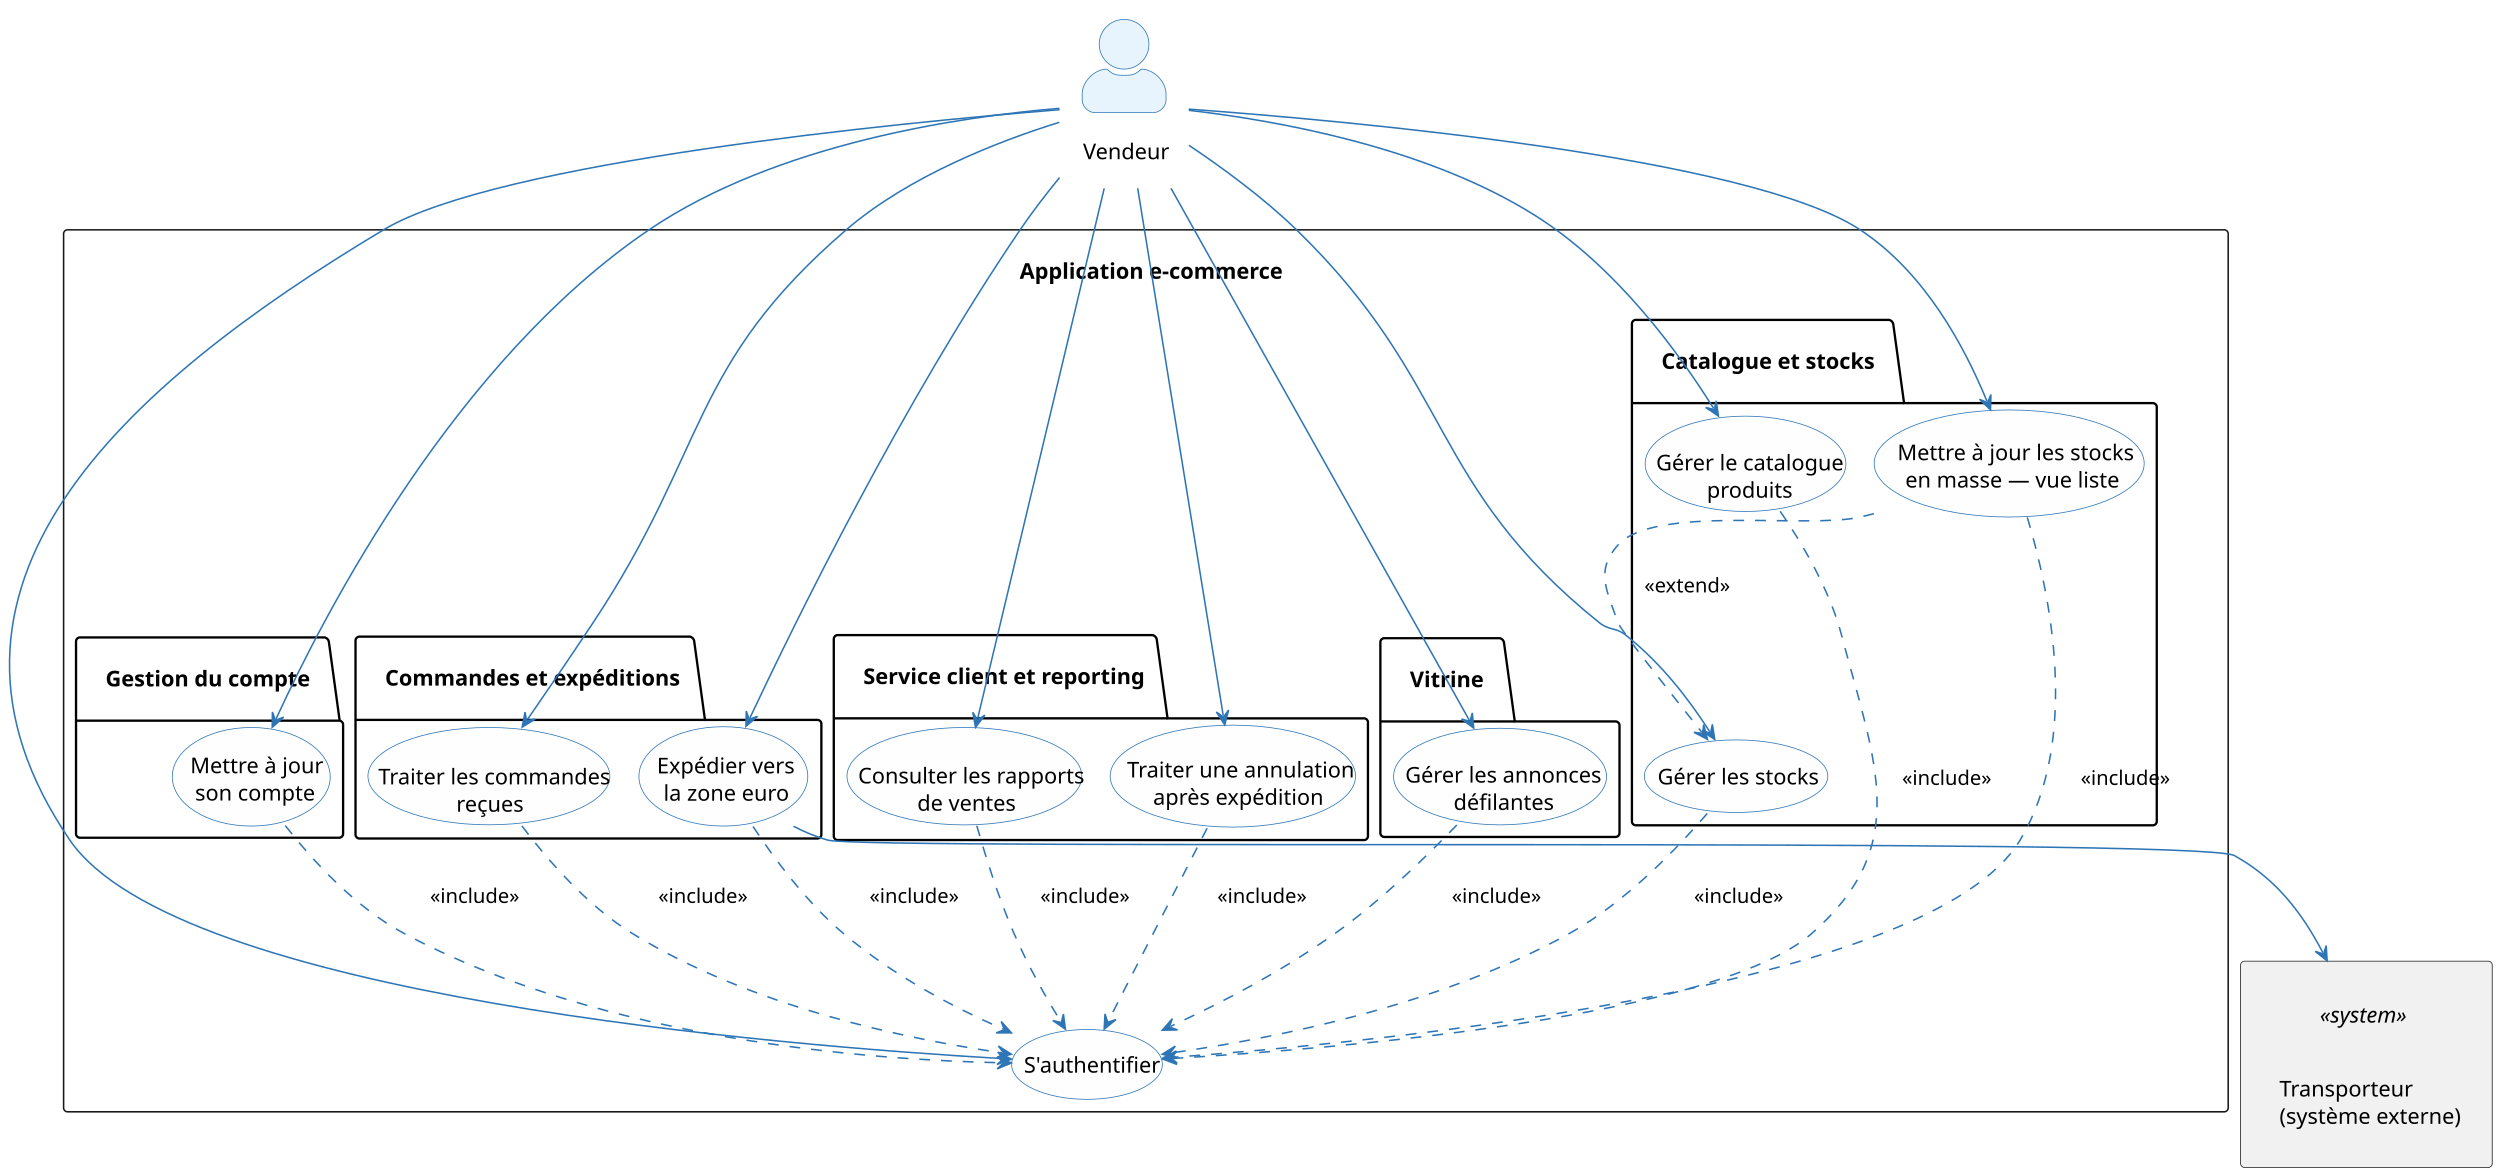
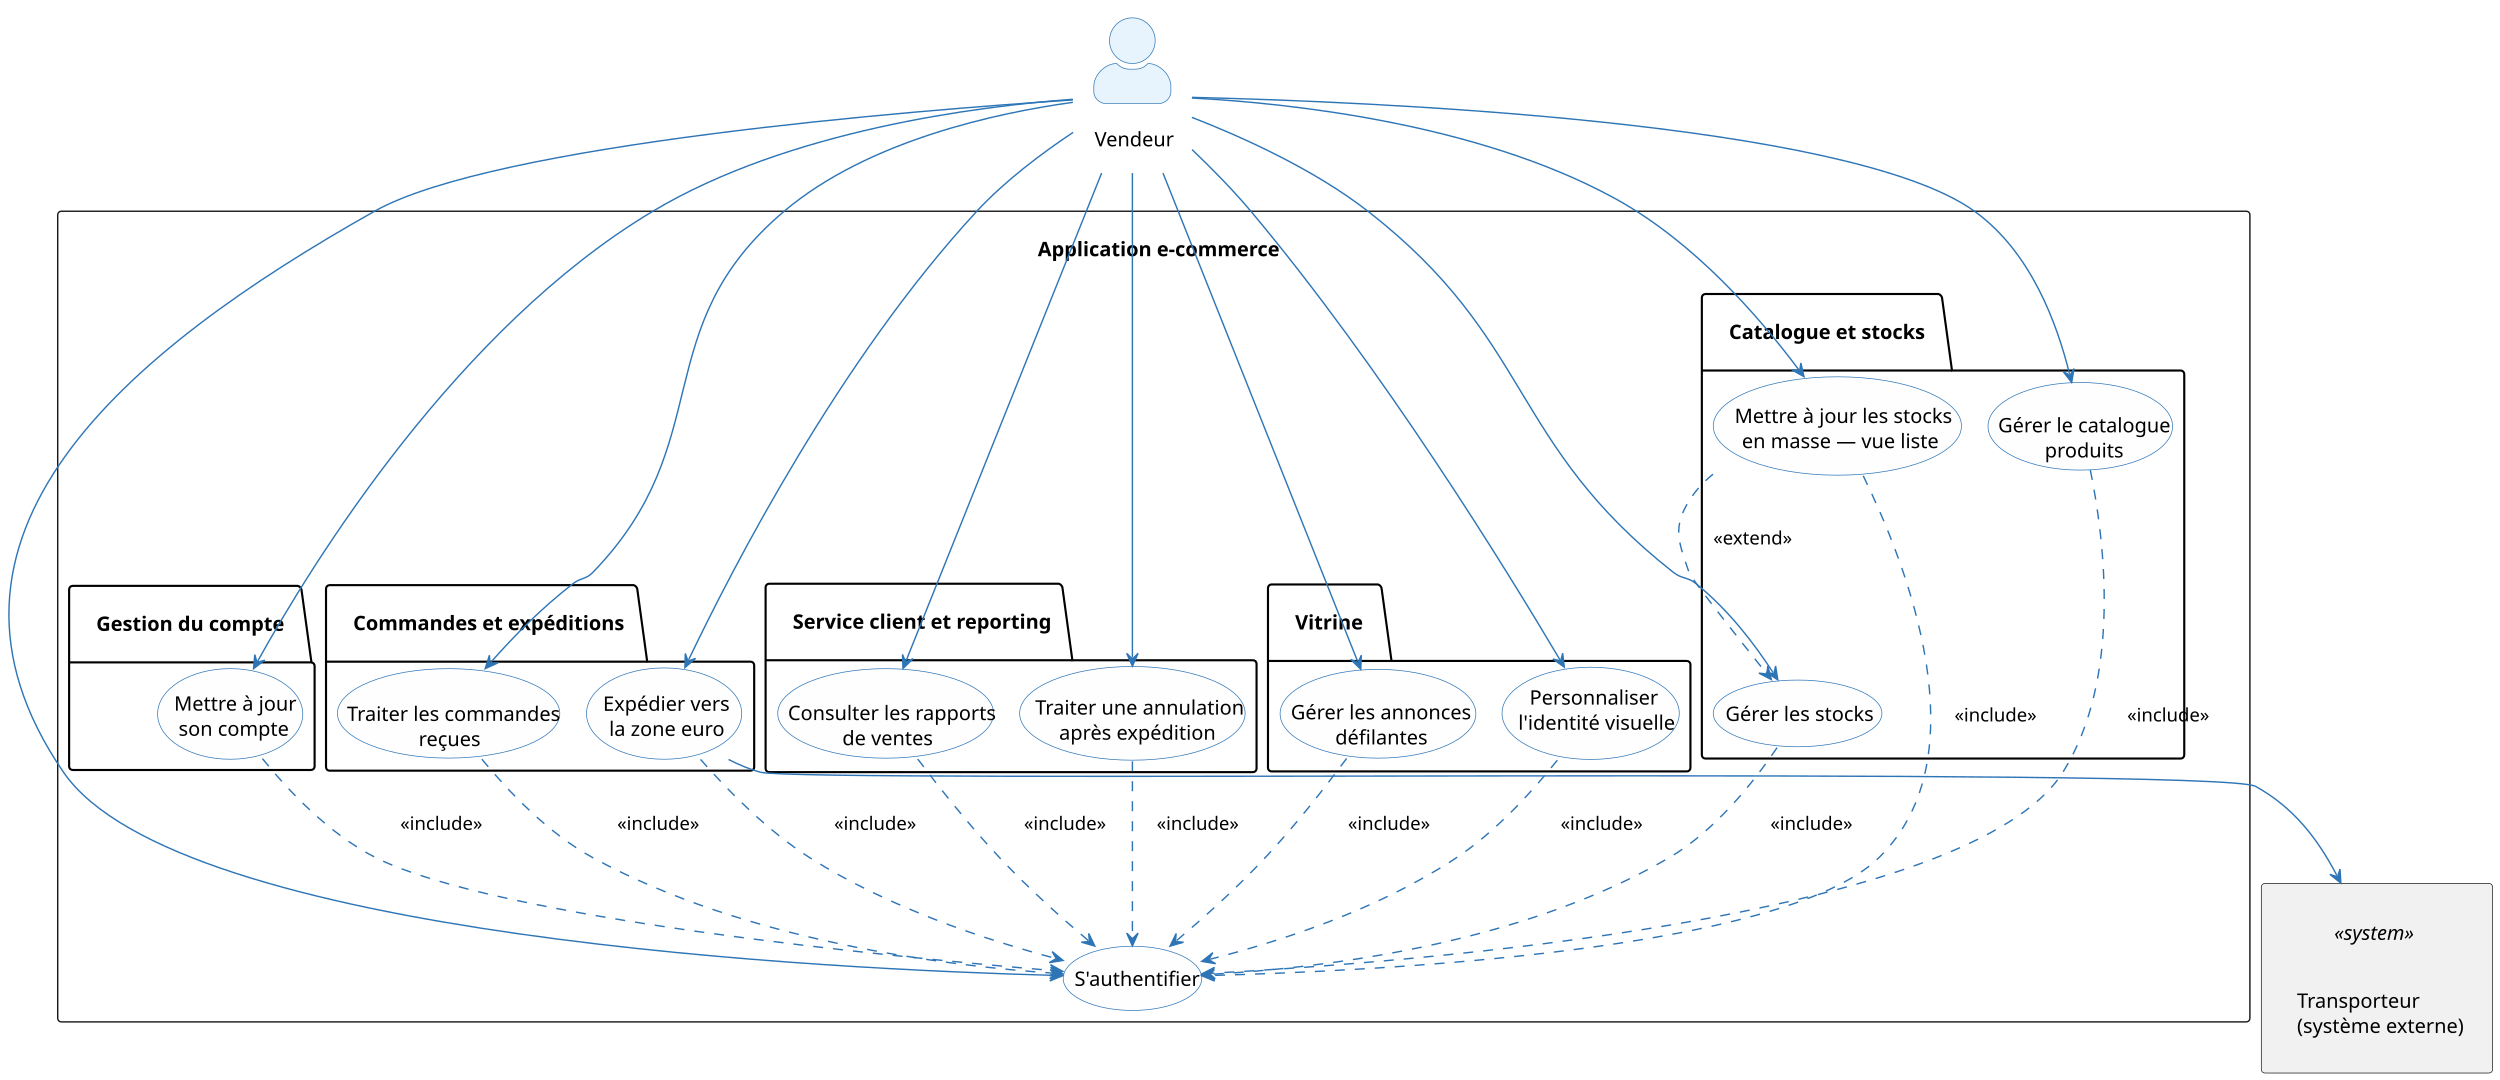
- <svg xmlns="http://www.w3.org/2000/svg" contentStyleType="text/css" data-diagram-type="DESCRIPTION" height="454.2px" preserveAspectRatio="none" style="width:966px;height:454px;background:#FFFFFF;" version="1.1" viewBox="0 0 966 454" width="966px" zoomAndPan="magnify">
+ <svg xmlns="http://www.w3.org/2000/svg" contentStyleType="text/css" data-diagram-type="DESCRIPTION" height="454.2px" preserveAspectRatio="none" style="width:1051px;height:454px;background:#FFFFFF;" version="1.1" viewBox="0 0 1051 454" width="1051.2px" zoomAndPan="magnify">
  <defs />
  <g>
    <g class="cluster" data-qualified-name="Application e-commerce" data-source-line="17" id="ent0004">
-       <rect fill="none" height="340.8" rx="1.5" ry="1.5" style="stroke:#181818;stroke-width:0.6;" width="836.4" x="24.575" y="88.8" />
-       <text fill="#000000" font-family="sans-serif" font-size="8.4" font-weight="bold" lengthAdjust="spacing" textLength="97.56" x="393.995" y="107.72">Application e-commerce</text>
+       <rect fill="none" height="340.8" rx="1.5" ry="1.5" style="stroke:#181818;stroke-width:0.6;" width="921.6" x="24.259" y="88.8" />
+       <text fill="#000000" font-family="sans-serif" font-size="8.4" font-weight="bold" lengthAdjust="spacing" textLength="97.56" x="436.279" y="107.72">Application e-commerce</text>
    </g>
    <g class="cluster" data-qualified-name="Application e-commerce.Gestion du compte" data-source-line="19" id="ent0006">
-       <path d="M30.875,246.3 L125.546,246.3 A2.25,2.25 0 0 1 127.046,247.8 L131.246,278.466 L131.075,278.466 A1.5,1.5 0 0 1 132.575,279.966 L132.575,322.2 A1.5,1.5 0 0 1 131.075,323.7 L30.875,323.7 A1.5,1.5 0 0 1 29.375,322.2 L29.375,247.8 A1.5,1.5 0 0 1 30.875,246.3" fill="none" style="stroke:#000000;stroke-width:0.9;" />
-       <line style="stroke:#000000;stroke-width:0.9;" x1="29.375" x2="131.246" y1="278.466" y2="278.466" />
-       <text fill="#000000" font-family="sans-serif" font-size="8.4" font-weight="bold" lengthAdjust="spacing" textLength="76.072" x="40.775" y="265.22">Gestion du compte</text>
+       <path d="M30.559,246.3 L125.231,246.3 A2.25,2.25 0 0 1 126.731,247.8 L130.931,278.466 L130.759,278.466 A1.5,1.5 0 0 1 132.259,279.966 L132.259,322.2 A1.5,1.5 0 0 1 130.759,323.7 L30.559,323.7 A1.5,1.5 0 0 1 29.059,322.2 L29.059,247.8 A1.5,1.5 0 0 1 30.559,246.3" fill="none" style="stroke:#000000;stroke-width:0.9;" />
+       <line style="stroke:#000000;stroke-width:0.9;" x1="29.059" x2="130.931" y1="278.466" y2="278.466" />
+       <text fill="#000000" font-family="sans-serif" font-size="8.4" font-weight="bold" lengthAdjust="spacing" textLength="76.072" x="40.459" y="265.22">Gestion du compte</text>
    </g>
    <g class="cluster" data-qualified-name="Application e-commerce.Catalogue et stocks" data-source-line="22" id="ent0008">
-       <path d="M632.075,123.6 L730.032,123.6 A2.25,2.25 0 0 1 731.532,125.1 L735.732,155.766 L831.875,155.766 A1.5,1.5 0 0 1 833.375,157.266 L833.375,317.4 A1.5,1.5 0 0 1 831.875,318.9 L632.075,318.9 A1.5,1.5 0 0 1 630.575,317.4 L630.575,125.1 A1.5,1.5 0 0 1 632.075,123.6" fill="none" style="stroke:#000000;stroke-width:0.9;" />
-       <line style="stroke:#000000;stroke-width:0.9;" x1="630.575" x2="735.732" y1="155.766" y2="155.766" />
-       <text fill="#000000" font-family="sans-serif" font-size="8.4" font-weight="bold" lengthAdjust="spacing" textLength="79.357" x="641.975" y="142.52">Catalogue et stocks</text>
+       <path d="M716.959,123.6 L814.916,123.6 A2.25,2.25 0 0 1 816.416,125.1 L820.616,155.766 L916.759,155.766 A1.5,1.5 0 0 1 918.259,157.266 L918.259,317.4 A1.5,1.5 0 0 1 916.759,318.9 L716.959,318.9 A1.5,1.5 0 0 1 715.459,317.4 L715.459,125.1 A1.5,1.5 0 0 1 716.959,123.6" fill="none" style="stroke:#000000;stroke-width:0.9;" />
+       <line style="stroke:#000000;stroke-width:0.9;" x1="715.459" x2="820.616" y1="155.766" y2="155.766" />
+       <text fill="#000000" font-family="sans-serif" font-size="8.4" font-weight="bold" lengthAdjust="spacing" textLength="79.357" x="726.859" y="142.52">Catalogue et stocks</text>
    </g>
    <g class="cluster" data-qualified-name="Application e-commerce.Commandes et exp.ditions" data-source-line="27" id="ent0012">
-       <path d="M138.875,246 L266.699,246 A2.25,2.25 0 0 1 268.199,247.5 L272.399,278.166 L315.875,278.166 A1.5,1.5 0 0 1 317.375,279.666 L317.375,322.5 A1.5,1.5 0 0 1 315.875,324 L138.875,324 A1.5,1.5 0 0 1 137.375,322.5 L137.375,247.5 A1.5,1.5 0 0 1 138.875,246" fill="none" style="stroke:#000000;stroke-width:0.9;" />
-       <line style="stroke:#000000;stroke-width:0.9;" x1="137.375" x2="272.399" y1="278.166" y2="278.166" />
-       <text fill="#000000" font-family="sans-serif" font-size="8.4" font-weight="bold" lengthAdjust="spacing" textLength="109.225" x="148.775" y="264.92">Commandes et expéditions</text>
+       <path d="M138.559,246 L266.384,246 A2.25,2.25 0 0 1 267.884,247.5 L272.084,278.166 L315.559,278.166 A1.5,1.5 0 0 1 317.059,279.666 L317.059,322.5 A1.5,1.5 0 0 1 315.559,324 L138.559,324 A1.5,1.5 0 0 1 137.059,322.5 L137.059,247.5 A1.5,1.5 0 0 1 138.559,246" fill="none" style="stroke:#000000;stroke-width:0.9;" />
+       <line style="stroke:#000000;stroke-width:0.9;" x1="137.059" x2="272.084" y1="278.166" y2="278.166" />
+       <text fill="#000000" font-family="sans-serif" font-size="8.4" font-weight="bold" lengthAdjust="spacing" textLength="109.225" x="148.459" y="264.92">Commandes et expéditions</text>
    </g>
    <g class="cluster" data-qualified-name="Application e-commerce.Service client et reporting" data-source-line="31" id="ent0015">
-       <path d="M323.675,245.4 L445.441,245.4 A2.25,2.25 0 0 1 446.941,246.9 L451.141,277.566 L527.075,277.566 A1.5,1.5 0 0 1 528.575,279.066 L528.575,323.1 A1.5,1.5 0 0 1 527.075,324.6 L323.675,324.6 A1.5,1.5 0 0 1 322.175,323.1 L322.175,246.9 A1.5,1.5 0 0 1 323.675,245.4" fill="none" style="stroke:#000000;stroke-width:0.9;" />
-       <line style="stroke:#000000;stroke-width:0.9;" x1="322.175" x2="451.141" y1="277.566" y2="277.566" />
-       <text fill="#000000" font-family="sans-serif" font-size="8.4" font-weight="bold" lengthAdjust="spacing" textLength="103.167" x="333.575" y="264.32">Service client et reporting</text>
+       <path d="M323.359,245.4 L445.126,245.4 A2.25,2.25 0 0 1 446.626,246.9 L450.826,277.566 L526.759,277.566 A1.5,1.5 0 0 1 528.259,279.066 L528.259,323.1 A1.5,1.5 0 0 1 526.759,324.6 L323.359,324.6 A1.5,1.5 0 0 1 321.859,323.1 L321.859,246.9 A1.5,1.5 0 0 1 323.359,245.4" fill="none" style="stroke:#000000;stroke-width:0.9;" />
+       <line style="stroke:#000000;stroke-width:0.9;" x1="321.859" x2="450.826" y1="277.566" y2="277.566" />
+       <text fill="#000000" font-family="sans-serif" font-size="8.4" font-weight="bold" lengthAdjust="spacing" textLength="103.167" x="333.259" y="264.32">Service client et reporting</text>
    </g>
    <g class="cluster" data-qualified-name="Application e-commerce.Vitrine" data-source-line="35" id="ent0018">
-       <path d="M534.875,246.6 L579.614,246.6 A2.25,2.25 0 0 1 581.114,248.1 L585.314,278.766 L624.275,278.766 A1.5,1.5 0 0 1 625.775,280.266 L625.775,321.9 A1.5,1.5 0 0 1 624.275,323.4 L534.875,323.4 A1.5,1.5 0 0 1 533.375,321.9 L533.375,248.1 A1.5,1.5 0 0 1 534.875,246.6" fill="none" style="stroke:#000000;stroke-width:0.9;" />
-       <line style="stroke:#000000;stroke-width:0.9;" x1="533.375" x2="585.314" y1="278.766" y2="278.766" />
-       <text fill="#000000" font-family="sans-serif" font-size="8.4" font-weight="bold" lengthAdjust="spacing" textLength="26.139" x="544.775" y="265.52">Vitrine</text>
+       <path d="M534.559,245.7 L579.298,245.7 A2.25,2.25 0 0 1 580.798,247.2 L584.998,277.866 L709.159,277.866 A1.5,1.5 0 0 1 710.659,279.366 L710.659,322.8 A1.5,1.5 0 0 1 709.159,324.3 L534.559,324.3 A1.5,1.5 0 0 1 533.059,322.8 L533.059,247.2 A1.5,1.5 0 0 1 534.559,245.7" fill="none" style="stroke:#000000;stroke-width:0.9;" />
+       <line style="stroke:#000000;stroke-width:0.9;" x1="533.059" x2="584.998" y1="277.866" y2="277.866" />
+       <text fill="#000000" font-family="sans-serif" font-size="8.4" font-weight="bold" lengthAdjust="spacing" textLength="26.139" x="544.459" y="264.62">Vitrine</text>
    </g>
    <g class="entity" data-qualified-name="Vendor" data-source-line="14" id="ent0002">
-       <ellipse cx="434.354" cy="17.1" fill="#E8F4FD" rx="9.6" ry="9.6" style="stroke:#2E75B6;stroke-width:0.3;" />
-       <path d="M434.354,29.1 C436.754,29.1 438.554,29.1 440.954,26.7 C445.754,26.7 450.554,31.5 450.554,36.3 L450.554,38.7 C450.554,41.1 448.154,43.5 445.754,43.5 L422.954,43.5 C420.554,43.5 418.154,41.1 418.154,38.7 L418.154,36.3 C418.154,31.5 422.954,26.7 427.754,26.7 C430.154,29.1 431.954,29.1 434.354,29.1" fill="#E8F4FD" style="stroke:#2E75B6;stroke-width:0.3;" />
-       <text fill="#000000" font-family="sans-serif" font-size="8.4" lengthAdjust="spacing" textLength="31.758" x="418.475" y="61.52">Vendeur</text>
+       <ellipse cx="476.038" cy="17.1" fill="#E8F4FD" rx="9.6" ry="9.6" style="stroke:#2E75B6;stroke-width:0.3;" />
+       <path d="M476.038,29.1 C478.438,29.1 480.238,29.1 482.638,26.7 C487.438,26.7 492.238,31.5 492.238,36.3 L492.238,38.7 C492.238,41.1 489.838,43.5 487.438,43.5 L464.638,43.5 C462.238,43.5 459.838,41.1 459.838,38.7 L459.838,36.3 C459.838,31.5 464.638,26.7 469.438,26.7 C471.838,29.1 473.638,29.1 476.038,29.1" fill="#E8F4FD" style="stroke:#2E75B6;stroke-width:0.3;" />
+       <text fill="#000000" font-family="sans-serif" font-size="8.4" lengthAdjust="spacing" textLength="31.758" x="460.159" y="61.52">Vendeur</text>
    </g>
    <g class="entity" data-qualified-name="Carrier" data-source-line="15" id="ent0003">
-       <rect fill="#F1F1F1" height="79.697" rx="1.5" ry="1.5" style="stroke:#181818;stroke-width:0.3;" width="97.221" x="865.775" y="371.4" />
-       <text fill="#000000" font-family="sans-serif" font-size="8.4" font-style="italic" lengthAdjust="spacing" textLength="35.946" x="896.412" y="395.12">«system»</text>
-       <text fill="#000000" font-family="sans-serif" font-size="8.4" lengthAdjust="spacing" textLength="48.087" x="880.775" y="423.685">Transporteur</text>
-       <text fill="#000000" font-family="sans-serif" font-size="8.4" lengthAdjust="spacing" textLength="67.221" x="880.775" y="434.251">(système externe)</text>
+       <rect fill="#F1F1F1" height="79.697" rx="1.5" ry="1.5" style="stroke:#181818;stroke-width:0.3;" width="97.221" x="950.659" y="371.4" />
+       <text fill="#000000" font-family="sans-serif" font-size="8.4" font-style="italic" lengthAdjust="spacing" textLength="35.946" x="981.296" y="395.12">«system»</text>
+       <text fill="#000000" font-family="sans-serif" font-size="8.4" lengthAdjust="spacing" textLength="48.087" x="965.659" y="423.685">Transporteur</text>
+       <text fill="#000000" font-family="sans-serif" font-size="8.4" lengthAdjust="spacing" textLength="67.221" x="965.659" y="434.251">(système externe)</text>
    </g>
    <g class="entity" data-qualified-name="Application e-commerce.UC_V_AUTH" data-source-line="18" id="ent0005">
-       <ellipse cx="420.007" cy="411.294" fill="#FEFEFE" rx="29.132" ry="13.494" style="stroke:#2E75B6;stroke-width:0.3;" />
-       <text fill="#000000" font-family="sans-serif" font-size="8.4" lengthAdjust="spacing" textLength="48.768" x="395.623" y="414.476">S'authentifier</text>
+       <ellipse cx="476.091" cy="411.294" fill="#FEFEFE" rx="29.132" ry="13.494" style="stroke:#2E75B6;stroke-width:0.3;" />
+       <text fill="#000000" font-family="sans-serif" font-size="8.4" lengthAdjust="spacing" textLength="48.768" x="451.707" y="414.476">S'authentifier</text>
    </g>
    <g class="entity" data-qualified-name="Application e-commerce.Gestion du compte.UC_V0" data-source-line="20" id="ent0007">
-       <ellipse cx="97.089" cy="300.146" fill="#FEFEFE" rx="30.514" ry="19.046" style="stroke:#2E75B6;stroke-width:0.3;" />
-       <text fill="#000000" font-family="sans-serif" font-size="8.4" lengthAdjust="spacing" textLength="47.152" x="73.513" y="298.767">Mettre à jour</text>
-       <text fill="#000000" font-family="sans-serif" font-size="8.4" lengthAdjust="spacing" textLength="43.423" x="75.377" y="309.332">son compte</text>
+       <ellipse cx="96.773" cy="300.146" fill="#FEFEFE" rx="30.514" ry="19.046" style="stroke:#2E75B6;stroke-width:0.3;" />
+       <text fill="#000000" font-family="sans-serif" font-size="8.4" lengthAdjust="spacing" textLength="47.152" x="73.197" y="298.767">Mettre à jour</text>
+       <text fill="#000000" font-family="sans-serif" font-size="8.4" lengthAdjust="spacing" textLength="43.423" x="75.061" y="309.332">son compte</text>
    </g>
    <g class="entity" data-qualified-name="Application e-commerce.Catalogue et stocks.UC_V1" data-source-line="23" id="ent0009">
-       <ellipse cx="674.464" cy="179.217" fill="#FEFEFE" rx="38.79" ry="18.417" style="stroke:#2E75B6;stroke-width:0.3;" />
-       <text fill="#000000" font-family="sans-serif" font-size="8.4" lengthAdjust="spacing" textLength="69.107" x="639.911" y="181.752">Gérer le catalogue</text>
-       <text fill="#000000" font-family="sans-serif" font-size="8.4" lengthAdjust="spacing" textLength="29.884" x="659.522" y="192.318">produits</text>
+       <ellipse cx="874.549" cy="179.217" fill="#FEFEFE" rx="38.79" ry="18.417" style="stroke:#2E75B6;stroke-width:0.3;" />
+       <text fill="#000000" font-family="sans-serif" font-size="8.4" lengthAdjust="spacing" textLength="69.107" x="839.995" y="181.752">Gérer le catalogue</text>
+       <text fill="#000000" font-family="sans-serif" font-size="8.4" lengthAdjust="spacing" textLength="29.884" x="859.607" y="192.318">produits</text>
    </g>
    <g class="entity" data-qualified-name="Application e-commerce.Catalogue et stocks.UC_V2" data-source-line="24" id="ent0010">
-       <ellipse cx="670.825" cy="299.917" fill="#FEFEFE" rx="35.45" ry="14.017" style="stroke:#2E75B6;stroke-width:0.3;" />
-       <text fill="#000000" font-family="sans-serif" font-size="8.4" lengthAdjust="spacing" textLength="60.683" x="640.484" y="303.099">Gérer les stocks</text>
+       <ellipse cx="755.709" cy="299.917" fill="#FEFEFE" rx="35.45" ry="14.017" style="stroke:#2E75B6;stroke-width:0.3;" />
+       <text fill="#000000" font-family="sans-serif" font-size="8.4" lengthAdjust="spacing" textLength="60.683" x="725.368" y="303.099">Gérer les stocks</text>
    </g>
    <g class="entity" data-qualified-name="Application e-commerce.Catalogue et stocks.UC_V10" data-source-line="25" id="ent0011">
-       <ellipse cx="776.347" cy="179.087" fill="#FEFEFE" rx="52.172" ry="20.687" style="stroke:#2E75B6;stroke-width:0.3;" />
-       <text fill="#000000" font-family="sans-serif" font-size="8.4" lengthAdjust="spacing" textLength="86.362" x="733.166" y="177.828">Mettre à jour les stocks</text>
-       <text fill="#000000" font-family="sans-serif" font-size="8.4" lengthAdjust="spacing" textLength="80.3" x="736.197" y="188.393">en masse — vue liste</text>
+       <ellipse cx="772.431" cy="179.087" fill="#FEFEFE" rx="52.172" ry="20.687" style="stroke:#2E75B6;stroke-width:0.3;" />
+       <text fill="#000000" font-family="sans-serif" font-size="8.4" lengthAdjust="spacing" textLength="86.362" x="729.25" y="177.828">Mettre à jour les stocks</text>
+       <text fill="#000000" font-family="sans-serif" font-size="8.4" lengthAdjust="spacing" textLength="80.3" x="732.281" y="188.393">en masse — vue liste</text>
    </g>
    <g class="entity" data-qualified-name="Application e-commerce.Commandes et exp.ditions.UC_V3" data-source-line="28" id="ent0013">
-       <ellipse cx="188.913" cy="299.902" fill="#FEFEFE" rx="46.738" ry="18.802" style="stroke:#2E75B6;stroke-width:0.3;" />
-       <text fill="#000000" font-family="sans-serif" font-size="8.4" lengthAdjust="spacing" textLength="85.427" x="146.199" y="303.085">Traiter les commandes</text>
-       <text fill="#000000" font-family="sans-serif" font-size="8.4" lengthAdjust="spacing" textLength="25.212" x="176.307" y="313.651">reçues</text>
+       <ellipse cx="188.597" cy="299.902" fill="#FEFEFE" rx="46.738" ry="18.802" style="stroke:#2E75B6;stroke-width:0.3;" />
+       <text fill="#000000" font-family="sans-serif" font-size="8.4" lengthAdjust="spacing" textLength="85.427" x="145.883" y="303.085">Traiter les commandes</text>
+       <text fill="#000000" font-family="sans-serif" font-size="8.4" lengthAdjust="spacing" textLength="25.212" x="175.991" y="313.651">reçues</text>
    </g>
    <g class="entity" data-qualified-name="Application e-commerce.Commandes et exp.ditions.UC_V4" data-source-line="29" id="ent0014">
-       <ellipse cx="279.502" cy="299.993" fill="#FEFEFE" rx="32.627" ry="19.193" style="stroke:#2E75B6;stroke-width:0.3;" />
-       <text fill="#000000" font-family="sans-serif" font-size="8.4" lengthAdjust="spacing" textLength="51.356" x="253.824" y="298.834">Expédier vers</text>
-       <text fill="#000000" font-family="sans-serif" font-size="8.4" lengthAdjust="spacing" textLength="46.233" x="256.386" y="309.4">la zone euro</text>
+       <ellipse cx="279.186" cy="299.993" fill="#FEFEFE" rx="32.627" ry="19.193" style="stroke:#2E75B6;stroke-width:0.3;" />
+       <text fill="#000000" font-family="sans-serif" font-size="8.4" lengthAdjust="spacing" textLength="51.356" x="253.508" y="298.834">Expédier vers</text>
+       <text fill="#000000" font-family="sans-serif" font-size="8.4" lengthAdjust="spacing" textLength="46.233" x="256.07" y="309.4">la zone euro</text>
    </g>
    <g class="entity" data-qualified-name="Application e-commerce.Service client et reporting.UC_V6" data-source-line="32" id="ent0016">
-       <ellipse cx="372.647" cy="299.921" fill="#FEFEFE" rx="45.372" ry="18.821" style="stroke:#2E75B6;stroke-width:0.3;" />
-       <text fill="#000000" font-family="sans-serif" font-size="8.4" lengthAdjust="spacing" textLength="82.171" x="331.562" y="302.719">Consulter les rapports</text>
-       <text fill="#000000" font-family="sans-serif" font-size="8.4" lengthAdjust="spacing" textLength="36.426" x="354.434" y="313.284">de ventes</text>
+       <ellipse cx="372.331" cy="299.921" fill="#FEFEFE" rx="45.372" ry="18.821" style="stroke:#2E75B6;stroke-width:0.3;" />
+       <text fill="#000000" font-family="sans-serif" font-size="8.4" lengthAdjust="spacing" textLength="82.171" x="331.246" y="302.719">Consulter les rapports</text>
+       <text fill="#000000" font-family="sans-serif" font-size="8.4" lengthAdjust="spacing" textLength="36.426" x="354.118" y="313.284">de ventes</text>
    </g>
    <g class="entity" data-qualified-name="Application e-commerce.Service client et reporting.UC_V8" data-source-line="33" id="ent0017">
-       <ellipse cx="476.374" cy="299.894" fill="#FEFEFE" rx="47.4" ry="19.694" style="stroke:#2E75B6;stroke-width:0.3;" />
-       <text fill="#000000" font-family="sans-serif" font-size="8.4" lengthAdjust="spacing" textLength="81.719" x="435.515" y="300.416">Traiter une annulation</text>
-       <text fill="#000000" font-family="sans-serif" font-size="8.4" lengthAdjust="spacing" textLength="61.642" x="445.553" y="310.981">après expédition</text>
+       <ellipse cx="476.059" cy="299.894" fill="#FEFEFE" rx="47.4" ry="19.694" style="stroke:#2E75B6;stroke-width:0.3;" />
+       <text fill="#000000" font-family="sans-serif" font-size="8.4" lengthAdjust="spacing" textLength="81.719" x="435.199" y="300.416">Traiter une annulation</text>
+       <text fill="#000000" font-family="sans-serif" font-size="8.4" lengthAdjust="spacing" textLength="61.642" x="445.237" y="310.981">après expédition</text>
    </g>
    <g class="entity" data-qualified-name="Application e-commerce.Vitrine.UC_V9" data-source-line="36" id="ent0019">
-       <ellipse cx="579.622" cy="300.063" fill="#FEFEFE" rx="41.147" ry="18.663" style="stroke:#2E75B6;stroke-width:0.3;" />
-       <text fill="#000000" font-family="sans-serif" font-size="8.4" lengthAdjust="spacing" textLength="73.307" x="542.968" y="302.397">Gérer les annonces</text>
-       <text fill="#000000" font-family="sans-serif" font-size="8.4" lengthAdjust="spacing" textLength="35.958" x="561.643" y="312.962">défilantes</text>
-     </g>
-     <g class="link" data-entity-1="ent0002" data-entity-2="ent0005" data-link-type="dependency" id="lnk20">
-       <polygon fill="#2E75B6" points="390.77,409.246,385.519,406.536,387.776,409.071,385.24,411.328,390.77,409.246" style="stroke:#2E75B6;stroke-width:0.6;" />
-       <path d="M409.429,42.382 C348.209,47.363 192.322,62.357 148.175,88.8 C47.088,149.349 -39.416,227.251 26.975,324.6 C68.346,385.263 303.252,404.149 387.176,409.036" fill="none" style="stroke:#2E75B6;stroke-width:0.6;" />
-     </g>
-     <g class="link" data-entity-1="ent0002" data-entity-2="ent0007" data-link-type="dependency" id="lnk21">
-       <polygon fill="#2E75B6" points="105.183,281.021,109.618,277.116,106.435,278.295,105.256,275.112,105.183,281.021" style="stroke:#2E75B6;stroke-width:0.6;" />
-       <path d="M409.359,41.863 C371.885,44.987 300.294,55.237 250.775,88.8 C175.76,139.643 125.621,236.535 106.686,277.749" fill="none" style="stroke:#2E75B6;stroke-width:0.6;" />
-     </g>
-     <g class="link" data-entity-1="ent0002" data-entity-2="ent0009" data-link-type="dependency" id="lnk22">
-       <polygon fill="#2E75B6" points="663.997,160.759,663.159,154.91,662.402,158.218,659.093,157.462,663.997,160.759" style="stroke:#2E75B6;stroke-width:0.6;" />
-       <path d="M459.359,42.628 C492.322,46.416 551.1,56.635 593.375,83.4 C624.8,103.296 648.559,136.166 662.083,157.71" fill="none" style="stroke:#2E75B6;stroke-width:0.6;" />
-     </g>
-     <g class="link" data-entity-1="ent0002" data-entity-2="ent0010" data-link-type="dependency" id="lnk23">
-       <polygon fill="#2E75B6" points="662.583,285.729,661.67,279.89,660.955,283.208,657.637,282.494,662.583,285.729" style="stroke:#2E75B6;stroke-width:0.6;" />
-       <path d="M459.42,56.153 C472.505,64.932 488.372,76.56 500.975,88.8 C562.079,148.146 551.58,187.238 617.975,240.6 C621.88,243.739 624.252,242.283 628.175,245.4 C642.48,256.765 652.949,270.809 660.63,282.704" fill="none" style="stroke:#2E75B6;stroke-width:0.6;" />
-     </g>
-     <g class="link" data-entity-1="ent0002" data-entity-2="ent0011" data-link-type="dependency" id="lnk24">
-       <polygon fill="#2E75B6" points="769.136,158.365,769.296,152.458,767.992,155.592,764.859,154.288,769.136,158.365" style="stroke:#2E75B6;stroke-width:0.6;" />
-       <path d="M459.311,42.166 C520.485,46.651 676.108,60.596 718.775,88.8 C744.017,105.486 759.139,134.119 767.764,155.037" fill="none" style="stroke:#2E75B6;stroke-width:0.6;" />
-     </g>
-     <g class="link" data-entity-1="ent0002" data-entity-2="ent0013" data-link-type="dependency" id="lnk25">
-       <polygon fill="#2E75B6" points="201.779,280.95,206.821,277.868,203.482,278.481,202.87,275.142,201.779,280.95" style="stroke:#2E75B6;stroke-width:0.6;" />
-       <path d="M409.305,47.26 C385.966,54.527 351.228,67.931 326.975,88.8 C266.14,141.147 273.56,173.734 229.175,240.6 C220.147,254.2 211.786,266.445 203.823,277.987" fill="none" style="stroke:#2E75B6;stroke-width:0.6;" />
-     </g>
-     <g class="link" data-entity-1="ent0002" data-entity-2="ent0014" data-link-type="dependency" id="lnk26">
-       <polygon fill="#2E75B6" points="288.231,280.666,292.702,276.803,289.508,277.952,288.359,274.759,288.231,280.666" style="stroke:#2E75B6;stroke-width:0.6;" />
-       <path d="M409.395,68.639 C404.122,75.08 398.769,82.029 394.175,88.8 C348.596,155.964 307.494,239.744 289.764,277.409" fill="none" style="stroke:#2E75B6;stroke-width:0.6;" />
-     </g>
-     <g class="link" data-entity-1="ent0002" data-entity-2="ent0016" data-link-type="dependency" id="lnk27">
-       <polygon fill="#2E75B6" points="376.958,281.036,380.547,276.341,377.655,278.118,375.878,275.226,376.958,281.036" style="stroke:#2E75B6;stroke-width:0.6;" />
-       <path d="M426.673,72.766 C413.568,127.665 388.182,234.017 377.794,277.534" fill="none" style="stroke:#2E75B6;stroke-width:0.6;" />
-     </g>
-     <g class="link" data-entity-1="ent0002" data-entity-2="ent0017" data-link-type="dependency" id="lnk28">
-       <polygon fill="#2E75B6" points="473.237,280.058,474.741,274.343,472.757,277.097,470.003,275.112,473.237,280.058" style="stroke:#2E75B6;stroke-width:0.6;" />
-       <path d="M439.609,72.766 C448.449,127.258 465.496,232.34 472.661,276.504" fill="none" style="stroke:#2E75B6;stroke-width:0.6;" />
-     </g>
-     <g class="link" data-entity-1="ent0002" data-entity-2="ent0019" data-link-type="dependency" id="lnk29">
-       <polygon fill="#2E75B6" points="569.456,281.357,568.908,275.473,567.988,278.74,564.721,277.821,569.456,281.357" style="stroke:#2E75B6;stroke-width:0.6;" />
-       <path d="M452.471,72.766 C483.336,127.801 543.413,234.921 567.695,278.217" fill="none" style="stroke:#2E75B6;stroke-width:0.6;" />
-     </g>
-     <g class="link" data-entity-1="ent0007" data-entity-2="ent0005" data-link-type="dependency" id="lnk30">
-       <polygon fill="#2E75B6" points="390.761,410.744,385.414,408.228,387.762,410.679,385.311,413.027,390.761,410.744" style="stroke:#2E75B6;stroke-width:0.6;" />
-       <path d="M110.237,319.029 C120.943,332.695 137.33,350.619 155.975,360.6 C233.502,402.104 336.394,409.572 387.162,410.666" fill="none" style="stroke:#2E75B6;stroke-width:0.6;stroke-dasharray:4.2,4.2;" />
-       <text fill="#000000" font-family="sans-serif" font-size="7.8" lengthAdjust="spacing" textLength="33.394" x="166.175" y="348.897">«include»</text>
-     </g>
-     <g class="link" data-entity-1="ent0009" data-entity-2="ent0005" data-link-type="dependency" id="lnk31">
-       <polygon fill="#2E75B6" points="449.242,409.223,454.775,411.298,452.237,409.045,454.49,406.507,449.242,409.223" style="stroke:#2E75B6;stroke-width:0.6;" />
-       <path d="M687.862,197.559 C696.517,210.183 706.966,227.908 711.575,245.4 C724.682,295.152 738.837,326.654 700.175,360.6 C663.086,393.164 516.876,405.199 452.836,409.009" fill="none" style="stroke:#2E75B6;stroke-width:0.6;stroke-dasharray:4.2,4.2;" />
-       <text fill="#000000" font-family="sans-serif" font-size="7.8" lengthAdjust="spacing" textLength="33.394" x="734.975" y="303.297">«include»</text>
-     </g>
-     <g class="link" data-entity-1="ent0010" data-entity-2="ent0005" data-link-type="dependency" id="lnk32">
-       <polygon fill="#2E75B6" points="449.111,407.341,454.793,408.966,452.082,406.923,454.124,404.212,449.111,407.341" style="stroke:#2E75B6;stroke-width:0.6;" />
-       <path d="M659.684,314.329 C647.904,328.018 628.047,348.675 606.575,360.6 C555.404,389.018 490.857,401.471 452.676,406.839" fill="none" style="stroke:#2E75B6;stroke-width:0.6;stroke-dasharray:4.2,4.2;" />
-       <text fill="#000000" font-family="sans-serif" font-size="7.8" lengthAdjust="spacing" textLength="33.394" x="654.575" y="348.897">«include»</text>
-     </g>
-     <g class="link" data-entity-1="ent0013" data-entity-2="ent0005" data-link-type="dependency" id="lnk33">
-       <polygon fill="#2E75B6" points="390.782,407.331,385.781,404.184,387.813,406.902,385.094,408.935,390.782,407.331" style="stroke:#2E75B6;stroke-width:0.6;" />
-       <path d="M201.674,319.143 C211.739,332.503 226.944,349.98 244.175,360.6 C290.712,389.281 350.65,401.533 387.219,406.817" fill="none" style="stroke:#2E75B6;stroke-width:0.6;stroke-dasharray:4.2,4.2;" />
-       <text fill="#000000" font-family="sans-serif" font-size="7.8" lengthAdjust="spacing" textLength="33.394" x="254.375" y="348.897">«include»</text>
-     </g>
-     <g class="link" data-entity-1="ent0014" data-entity-2="ent0005" data-link-type="dependency" id="lnk34">
-       <polygon fill="#2E75B6" points="390.827,399.097,386.863,394.714,388.084,397.881,384.918,399.102,390.827,399.097" style="stroke:#2E75B6;stroke-width:0.6;" />
-       <path d="M290.959,319.35 C299.397,332.128 311.818,348.804 325.775,360.6 C345.298,377.101 367.855,388.911 387.536,397.638" fill="none" style="stroke:#2E75B6;stroke-width:0.6;stroke-dasharray:4.2,4.2;" />
-       <text fill="#000000" font-family="sans-serif" font-size="7.8" lengthAdjust="spacing" textLength="33.394" x="335.975" y="348.897">«include»</text>
-     </g>
-     <g class="link" data-entity-1="ent0016" data-entity-2="ent0005" data-link-type="dependency" id="lnk35">
-       <polygon fill="#2E75B6" points="411.677,397.681,410.901,391.822,410.109,395.123,406.809,394.331,411.677,397.681" style="stroke:#2E75B6;stroke-width:0.6;" />
-       <path d="M377.433,319.071 C380.857,331.12 385.873,347.066 391.775,360.6 C397.48,373.683 403.729,384.713 409.795,394.611" fill="none" style="stroke:#2E75B6;stroke-width:0.6;stroke-dasharray:4.2,4.2;" />
-       <text fill="#000000" font-family="sans-serif" font-size="7.8" lengthAdjust="spacing" textLength="33.394" x="401.975" y="348.897">«include»</text>
-     </g>
-     <g class="link" data-entity-1="ent0017" data-entity-2="ent0005" data-link-type="dependency" id="lnk36">
-       <polygon fill="#2E75B6" points="426.651,397.668,431.249,393.956,428.019,394.997,426.977,391.767,426.651,397.668" style="stroke:#2E75B6;stroke-width:0.6;" />
-       <path d="M466.421,320.03 C454.974,342.378 438.137,375.246 428.292,394.463" fill="none" style="stroke:#2E75B6;stroke-width:0.6;stroke-dasharray:4.2,4.2;" />
-       <text fill="#000000" font-family="sans-serif" font-size="7.8" lengthAdjust="spacing" textLength="33.394" x="470.375" y="348.897">«include»</text>
-     </g>
-     <g class="link" data-entity-1="ent0019" data-entity-2="ent0005" data-link-type="dependency" id="lnk37">
-       <polygon fill="#2E75B6" points="449.104,398.07,455.013,397.972,451.825,396.806,452.991,393.619,449.104,398.07" style="stroke:#2E75B6;stroke-width:0.6;" />
-       <path d="M562.898,318.802 C550.686,331.487 533.288,348.276 515.975,360.6 C494.916,375.591 472.049,387.415 452.369,396.554" fill="none" style="stroke:#2E75B6;stroke-width:0.6;stroke-dasharray:4.2,4.2;" />
-       <text fill="#000000" font-family="sans-serif" font-size="7.8" lengthAdjust="spacing" textLength="33.394" x="560.975" y="348.897">«include»</text>
-     </g>
-     <g class="link" data-entity-1="ent0011" data-entity-2="ent0005" data-link-type="dependency" id="lnk38">
-       <polygon fill="#2E75B6" points="449.338,408.832,454.898,410.834,452.33,408.615,454.55,406.047,449.338,408.832" style="stroke:#2E75B6;stroke-width:0.6;" />
-       <path d="M783.344,199.906 C792.251,229.576 803.91,285.626 780.575,324.6 C746.147,382.1 532.697,402.765 452.929,408.571" fill="none" style="stroke:#2E75B6;stroke-width:0.6;stroke-dasharray:4.2,4.2;" />
-       <text fill="#000000" font-family="sans-serif" font-size="7.8" lengthAdjust="spacing" textLength="33.394" x="803.975" y="303.297">«include»</text>
-     </g>
-     <g class="link" data-entity-1="ent0011" data-entity-2="ent0010" data-link-type="dependency" id="lnk39">
-       <polygon fill="#2E75B6" points="659.788,285.699,658.294,279.981,657.916,283.354,654.543,282.977,659.788,285.699" style="stroke:#2E75B6;stroke-width:0.6;" />
-       <path d="M724.092,198.494 C722.306,198.96 720.53,199.398 718.775,199.8 C698.366,204.478 639.106,194.969 625.175,210.6 C616.303,220.554 620.857,227.985 625.175,240.6 C626.08,243.243 644.34,266.354 657.542,282.886" fill="none" style="stroke:#2E75B6;stroke-width:0.6;stroke-dasharray:4.2,4.2;" />
-       <text fill="#000000" font-family="sans-serif" font-size="7.8" lengthAdjust="spacing" textLength="32.095" x="635.375" y="228.897">«extend»</text>
-     </g>
-     <g class="link" data-entity-1="ent0014" data-entity-2="ent0003" data-link-type="dependency" id="lnk40">
-       <polygon fill="#2E75B6" points="899.217,371.276,898.839,365.379,897.826,368.619,894.587,367.605,899.217,371.276" style="stroke:#2E75B6;stroke-width:0.6;" />
-       <path d="M306.599,319.283 C310.849,321.457 315.315,323.344 319.775,324.6 C334.31,328.695 850.177,323.262 863.375,330.6 C879.368,339.492 889.411,352.543 897.548,368.087" fill="none" style="stroke:#2E75B6;stroke-width:0.6;" />
+       <ellipse cx="579.306" cy="300.063" fill="#FEFEFE" rx="41.147" ry="18.663" style="stroke:#2E75B6;stroke-width:0.3;" />
+       <text fill="#000000" font-family="sans-serif" font-size="8.4" lengthAdjust="spacing" textLength="73.307" x="542.653" y="302.397">Gérer les annonces</text>
+       <text fill="#000000" font-family="sans-serif" font-size="8.4" lengthAdjust="spacing" textLength="35.958" x="561.327" y="312.962">défilantes</text>
+     </g>
+     <g class="entity" data-qualified-name="Application e-commerce.Vitrine.UC_V11" data-source-line="37" id="ent0020">
+       <ellipse cx="668.715" cy="299.884" fill="#FEFEFE" rx="37.256" ry="19.384" style="stroke:#2E75B6;stroke-width:0.3;" />
+       <text fill="#000000" font-family="sans-serif" font-size="8.4" lengthAdjust="spacing" textLength="51.36" x="643.035" y="296.225">Personnaliser</text>
+       <text fill="#000000" font-family="sans-serif" font-size="8.4" lengthAdjust="spacing" textLength="60.904" x="638.263" y="306.791">l'identité visuelle</text>
+     </g>
+     <g class="link" data-entity-1="ent0002" data-entity-2="ent0005" data-link-type="dependency" id="lnk21">
+       <polygon fill="#2E75B6" points="446.815,410.149,441.481,407.606,443.817,410.069,441.353,412.404,446.815,410.149" style="stroke:#2E75B6;stroke-width:0.6;" />
+       <path d="M451.056,42.01 C385.083,46.347 207.917,60.397 157.459,88.8 C53.024,147.586 -41.082,225.738 26.659,324.6 C74.565,394.514 351.219,407.601 443.217,410.053" fill="none" style="stroke:#2E75B6;stroke-width:0.6;" />
+     </g>
+     <g class="link" data-entity-1="ent0002" data-entity-2="ent0007" data-link-type="dependency" id="lnk22">
+       <polygon fill="#2E75B6" points="106.588,281.088,111.309,277.534,108.046,278.465,107.114,275.202,106.588,281.088" style="stroke:#2E75B6;stroke-width:0.6;" />
+       <path d="M451.005,41.728 C411.014,44.687 331.461,54.741 274.459,88.8 C192.037,138.048 131.418,236.417 108.337,277.941" fill="none" style="stroke:#2E75B6;stroke-width:0.6;" />
+     </g>
+     <g class="link" data-entity-1="ent0002" data-entity-2="ent0009" data-link-type="dependency" id="lnk23">
+       <polygon fill="#2E75B6" points="870.913,160.771,871.944,154.952,870.192,157.859,867.285,156.107,870.913,160.771" style="stroke:#2E75B6;stroke-width:0.6;" />
+       <path d="M501.119,40.935 C572.845,42.634 777.18,50.778 830.059,88.8 C854.042,106.045 864.886,136.448 870.048,157.276" fill="none" style="stroke:#2E75B6;stroke-width:0.6;" />
+     </g>
+     <g class="link" data-entity-1="ent0002" data-entity-2="ent0010" data-link-type="dependency" id="lnk24">
+       <polygon fill="#2E75B6" points="747.401,285.811,746.461,279.977,745.762,283.298,742.44,282.599,747.401,285.811" style="stroke:#2E75B6;stroke-width:0.6;" />
+       <path d="M501.069,49.342 C522.122,57.538 552.345,71.124 575.059,88.8 C644.796,143.069 633.988,185.992 703.459,240.6 C707.209,243.548 709.36,242.388 713.059,245.4 C727.228,256.934 737.71,270.955 745.434,282.796" fill="none" style="stroke:#2E75B6;stroke-width:0.6;" />
+     </g>
+     <g class="link" data-entity-1="ent0002" data-entity-2="ent0011" data-link-type="dependency" id="lnk25">
+       <polygon fill="#2E75B6" points="758.394,158.35,757.078,152.589,756.596,155.949,753.236,155.467,758.394,158.35" style="stroke:#2E75B6;stroke-width:0.6;" />
+       <path d="M501.052,41.208 C540.99,43.306 620.619,51.515 678.859,83.4 C712.59,101.867 739.774,133.49 756.236,155.469" fill="none" style="stroke:#2E75B6;stroke-width:0.6;" />
+     </g>
+     <g class="link" data-entity-1="ent0002" data-entity-2="ent0013" data-link-type="dependency" id="lnk26">
+       <polygon fill="#2E75B6" points="203.971,281.1,209.349,278.65,205.961,278.855,205.756,275.467,203.971,281.1" style="stroke:#2E75B6;stroke-width:0.6;" />
+       <path d="M451.027,43.019 C419.457,47.373 365.037,58.929 329.659,88.8 C271.326,138.053 302.371,185.757 249.259,240.6 C246.268,243.689 244.254,242.761 240.859,245.4 C227.27,255.963 216.204,267.295 206.359,278.406" fill="none" style="stroke:#2E75B6;stroke-width:0.6;" />
+     </g>
+     <g class="link" data-entity-1="ent0002" data-entity-2="ent0014" data-link-type="dependency" id="lnk27">
+       <polygon fill="#2E75B6" points="287.937,280.635,292.432,276.799,289.231,277.928,288.102,274.728,287.937,280.635" style="stroke:#2E75B6;stroke-width:0.6;" />
+       <path d="M451.146,55.637 C438.13,64.31 422.493,76.001 410.659,88.8 C353.169,150.977 308.07,238.536 289.49,277.387" fill="none" style="stroke:#2E75B6;stroke-width:0.6;" />
+     </g>
+     <g class="link" data-entity-1="ent0002" data-entity-2="ent0016" data-link-type="dependency" id="lnk28">
+       <polygon fill="#2E75B6" points="379.622,281.036,383.859,276.917,380.738,278.251,379.404,275.13,379.622,281.036" style="stroke:#2E75B6;stroke-width:0.6;" />
+       <path d="M463.123,72.766 C441.112,127.665 398.409,234.177 380.961,277.694" fill="none" style="stroke:#2E75B6;stroke-width:0.6;" />
+     </g>
+     <g class="link" data-entity-1="ent0002" data-entity-2="ent0017" data-link-type="dependency" id="lnk29">
+       <polygon fill="#2E75B6" points="476.059,280.058,478.459,274.658,476.059,277.058,473.659,274.658,476.059,280.058" style="stroke:#2E75B6;stroke-width:0.6;" />
+       <path d="M476.059,72.766 C476.059,127.258 476.059,232.294 476.059,276.458" fill="none" style="stroke:#2E75B6;stroke-width:0.6;" />
+     </g>
+     <g class="link" data-entity-1="ent0002" data-entity-2="ent0019" data-link-type="dependency" id="lnk30">
+       <polygon fill="#2E75B6" points="572.067,281.357,572.297,275.452,570.956,278.57,567.838,277.229,572.067,281.357" style="stroke:#2E75B6;stroke-width:0.6;" />
+       <path d="M488.921,72.766 C510.858,127.801 553.476,234.717 570.734,278.013" fill="none" style="stroke:#2E75B6;stroke-width:0.6;" />
+     </g>
+     <g class="link" data-entity-1="ent0002" data-entity-2="ent0020" data-link-type="dependency" id="lnk31">
+       <polygon fill="#2E75B6" points="657.632,280.465,656.945,274.596,656.103,277.884,652.815,277.042,657.632,280.465" style="stroke:#2E75B6;stroke-width:0.6;" />
+       <path d="M501.136,62.896 C509.379,70.75 518.348,79.851 525.859,88.8 C581.239,154.781 633.271,239.34 655.798,277.368" fill="none" style="stroke:#2E75B6;stroke-width:0.6;" />
+     </g>
+     <g class="link" data-entity-1="ent0007" data-entity-2="ent0005" data-link-type="dependency" id="lnk32">
+       <polygon fill="#2E75B6" points="446.823,408.381,441.644,405.534,443.833,408.128,441.24,410.317,446.823,408.381" style="stroke:#2E75B6;stroke-width:0.6;" />
+       <path d="M110.296,318.908 C121.474,332.698 138.65,350.841 158.059,360.6 C208.616,386.02 374.578,402.269 443.236,408.077" fill="none" style="stroke:#2E75B6;stroke-width:0.6;stroke-dasharray:4.2,4.2;" />
+       <text fill="#000000" font-family="sans-serif" font-size="7.8" lengthAdjust="spacing" textLength="33.394" x="168.259" y="348.897">«include»</text>
+     </g>
+     <g class="link" data-entity-1="ent0009" data-entity-2="ent0005" data-link-type="dependency" id="lnk33">
+       <polygon fill="#2E75B6" points="505.351,409.366,510.873,411.47,508.347,409.204,510.614,406.677,505.351,409.366" style="stroke:#2E75B6;stroke-width:0.6;" />
+       <path d="M878.773,197.612 C884.721,226.723 892.099,285.028 867.259,324.6 C828.392,386.518 593.091,404.612 508.946,409.171" fill="none" style="stroke:#2E75B6;stroke-width:0.6;stroke-dasharray:4.2,4.2;" />
+       <text fill="#000000" font-family="sans-serif" font-size="7.8" lengthAdjust="spacing" textLength="33.394" x="894.259" y="303.297">«include»</text>
+     </g>
+     <g class="link" data-entity-1="ent0010" data-entity-2="ent0005" data-link-type="dependency" id="lnk34">
+       <polygon fill="#2E75B6" points="505.161,409.829,510.687,411.923,508.156,409.661,510.419,407.131,505.161,409.829" style="stroke:#2E75B6;stroke-width:0.6;" />
+       <path d="M747.095,314.3 C737.683,328.17 721.267,349.157 701.659,360.6 C638.246,397.606 553.806,407.105 508.756,409.628" fill="none" style="stroke:#2E75B6;stroke-width:0.6;stroke-dasharray:4.2,4.2;" />
+       <text fill="#000000" font-family="sans-serif" font-size="7.8" lengthAdjust="spacing" textLength="33.394" x="744.259" y="348.897">«include»</text>
+     </g>
+     <g class="link" data-entity-1="ent0013" data-entity-2="ent0005" data-link-type="dependency" id="lnk35">
+       <polygon fill="#2E75B6" points="446.873,409.402,441.651,406.638,443.88,409.197,441.321,411.426,446.873,409.402" style="stroke:#2E75B6;stroke-width:0.6;" />
+       <path d="M202.558,319.147 C213.704,332.69 230.538,350.399 249.259,360.6 C313.969,395.86 398.277,406.062 443.282,409.156" fill="none" style="stroke:#2E75B6;stroke-width:0.6;stroke-dasharray:4.2,4.2;" />
+       <text fill="#000000" font-family="sans-serif" font-size="7.8" lengthAdjust="spacing" textLength="33.394" x="259.459" y="348.897">«include»</text>
+     </g>
+     <g class="link" data-entity-1="ent0014" data-entity-2="ent0005" data-link-type="dependency" id="lnk36">
+       <polygon fill="#2E75B6" points="446.927,403.77,442.331,400.055,444.029,402.995,441.09,404.692,446.927,403.77" style="stroke:#2E75B6;stroke-width:0.6;" />
+       <path d="M294.484,319.248 C305.971,332.311 322.736,349.372 340.459,360.6 C374.168,381.955 414.835,395.179 443.449,402.839" fill="none" style="stroke:#2E75B6;stroke-width:0.6;stroke-dasharray:4.2,4.2;" />
+       <text fill="#000000" font-family="sans-serif" font-size="7.8" lengthAdjust="spacing" textLength="33.394" x="350.659" y="348.897">«include»</text>
+     </g>
+     <g class="link" data-entity-1="ent0016" data-entity-2="ent0005" data-link-type="dependency" id="lnk37">
+       <polygon fill="#2E75B6" points="460.271,397.738,457.697,392.419,457.98,395.801,454.598,396.084,460.271,397.738" style="stroke:#2E75B6;stroke-width:0.6;" />
+       <path d="M385.8,319.098 C395.032,331.303 407.801,347.412 420.259,360.6 C432.954,374.039 445.985,385.659 457.522,395.414" fill="none" style="stroke:#2E75B6;stroke-width:0.6;stroke-dasharray:4.2,4.2;" />
+       <text fill="#000000" font-family="sans-serif" font-size="7.8" lengthAdjust="spacing" textLength="33.394" x="430.459" y="348.897">«include»</text>
+     </g>
+     <g class="link" data-entity-1="ent0017" data-entity-2="ent0005" data-link-type="dependency" id="lnk38">
+       <polygon fill="#2E75B6" points="476.059,397.668,478.459,392.267,476.059,394.668,473.659,392.267,476.059,397.668" style="stroke:#2E75B6;stroke-width:0.6;" />
+       <path d="M476.059,320.03 C476.059,342.378 476.059,374.85 476.059,394.067" fill="none" style="stroke:#2E75B6;stroke-width:0.6;stroke-dasharray:4.2,4.2;" />
+       <text fill="#000000" font-family="sans-serif" font-size="7.8" lengthAdjust="spacing" textLength="33.394" x="486.259" y="348.897">«include»</text>
+     </g>
+     <g class="link" data-entity-1="ent0019" data-entity-2="ent0005" data-link-type="dependency" id="lnk39">
+       <polygon fill="#2E75B6" points="491.872,397.762,497.547,396.114,494.165,395.827,494.452,392.445,491.872,397.762" style="stroke:#2E75B6;stroke-width:0.6;" />
+       <path d="M566.124,318.846 C557.007,331.09 544.308,347.341 531.859,360.6 C519.205,374.078 506.172,385.697 494.623,395.44" fill="none" style="stroke:#2E75B6;stroke-width:0.6;stroke-dasharray:4.2,4.2;" />
+       <text fill="#000000" font-family="sans-serif" font-size="7.8" lengthAdjust="spacing" textLength="33.394" x="566.659" y="348.897">«include»</text>
+     </g>
+     <g class="link" data-entity-1="ent0011" data-entity-2="ent0005" data-link-type="dependency" id="lnk40">
+       <polygon fill="#2E75B6" points="505.173,410.193,510.635,412.45,508.172,410.114,510.508,407.652,505.173,410.193" style="stroke:#2E75B6;stroke-width:0.6;" />
+       <path d="M783.301,200.027 C801.734,237.674 833.184,318.26 789.859,360.6 C749.712,399.834 578.701,408.255 508.772,410.098" fill="none" style="stroke:#2E75B6;stroke-width:0.6;stroke-dasharray:4.2,4.2;" />
+       <text fill="#000000" font-family="sans-serif" font-size="7.8" lengthAdjust="spacing" textLength="33.394" x="821.659" y="303.297">«include»</text>
+     </g>
+     <g class="link" data-entity-1="ent0020" data-entity-2="ent0005" data-link-type="dependency" id="lnk41">
+       <polygon fill="#2E75B6" points="505.24,404.161,511.067,405.146,508.147,403.417,509.876,400.496,505.24,404.161" style="stroke:#2E75B6;stroke-width:0.6;" />
+       <path d="M654.696,319.592 C644.255,332.649 628.952,349.558 612.259,360.6 C578.742,382.77 537.607,395.869 508.728,403.268" fill="none" style="stroke:#2E75B6;stroke-width:0.6;stroke-dasharray:4.2,4.2;" />
+       <text fill="#000000" font-family="sans-serif" font-size="7.8" lengthAdjust="spacing" textLength="33.394" x="656.059" y="348.897">«include»</text>
+     </g>
+     <g class="link" data-entity-1="ent0011" data-entity-2="ent0010" data-link-type="dependency" id="lnk42">
+       <polygon fill="#2E75B6" points="744.672,285.699,743.178,279.981,742.8,283.354,739.427,282.977,744.672,285.699" style="stroke:#2E75B6;stroke-width:0.6;" />
+       <path d="M720.16,199.334 C716.215,202.556 712.737,206.286 710.059,210.6 C703.027,221.929 705.741,227.985 710.059,240.6 C710.964,243.243 729.224,266.354 742.426,282.886" fill="none" style="stroke:#2E75B6;stroke-width:0.6;stroke-dasharray:4.2,4.2;" />
+       <text fill="#000000" font-family="sans-serif" font-size="7.8" lengthAdjust="spacing" textLength="32.095" x="720.259" y="228.897">«extend»</text>
+     </g>
+     <g class="link" data-entity-1="ent0014" data-entity-2="ent0003" data-link-type="dependency" id="lnk43">
+       <polygon fill="#2E75B6" points="984.108,371.265,983.731,365.368,982.717,368.607,979.478,367.593,984.108,371.265" style="stroke:#2E75B6;stroke-width:0.6;" />
+       <path d="M306.282,319.289 C310.531,321.462 314.999,323.347 319.459,324.6 C336.276,329.324 932.986,322.123 948.259,330.6 C964.259,339.48 974.303,352.529 982.439,368.075" fill="none" style="stroke:#2E75B6;stroke-width:0.6;" />
    </g>
  </g>
</svg>
